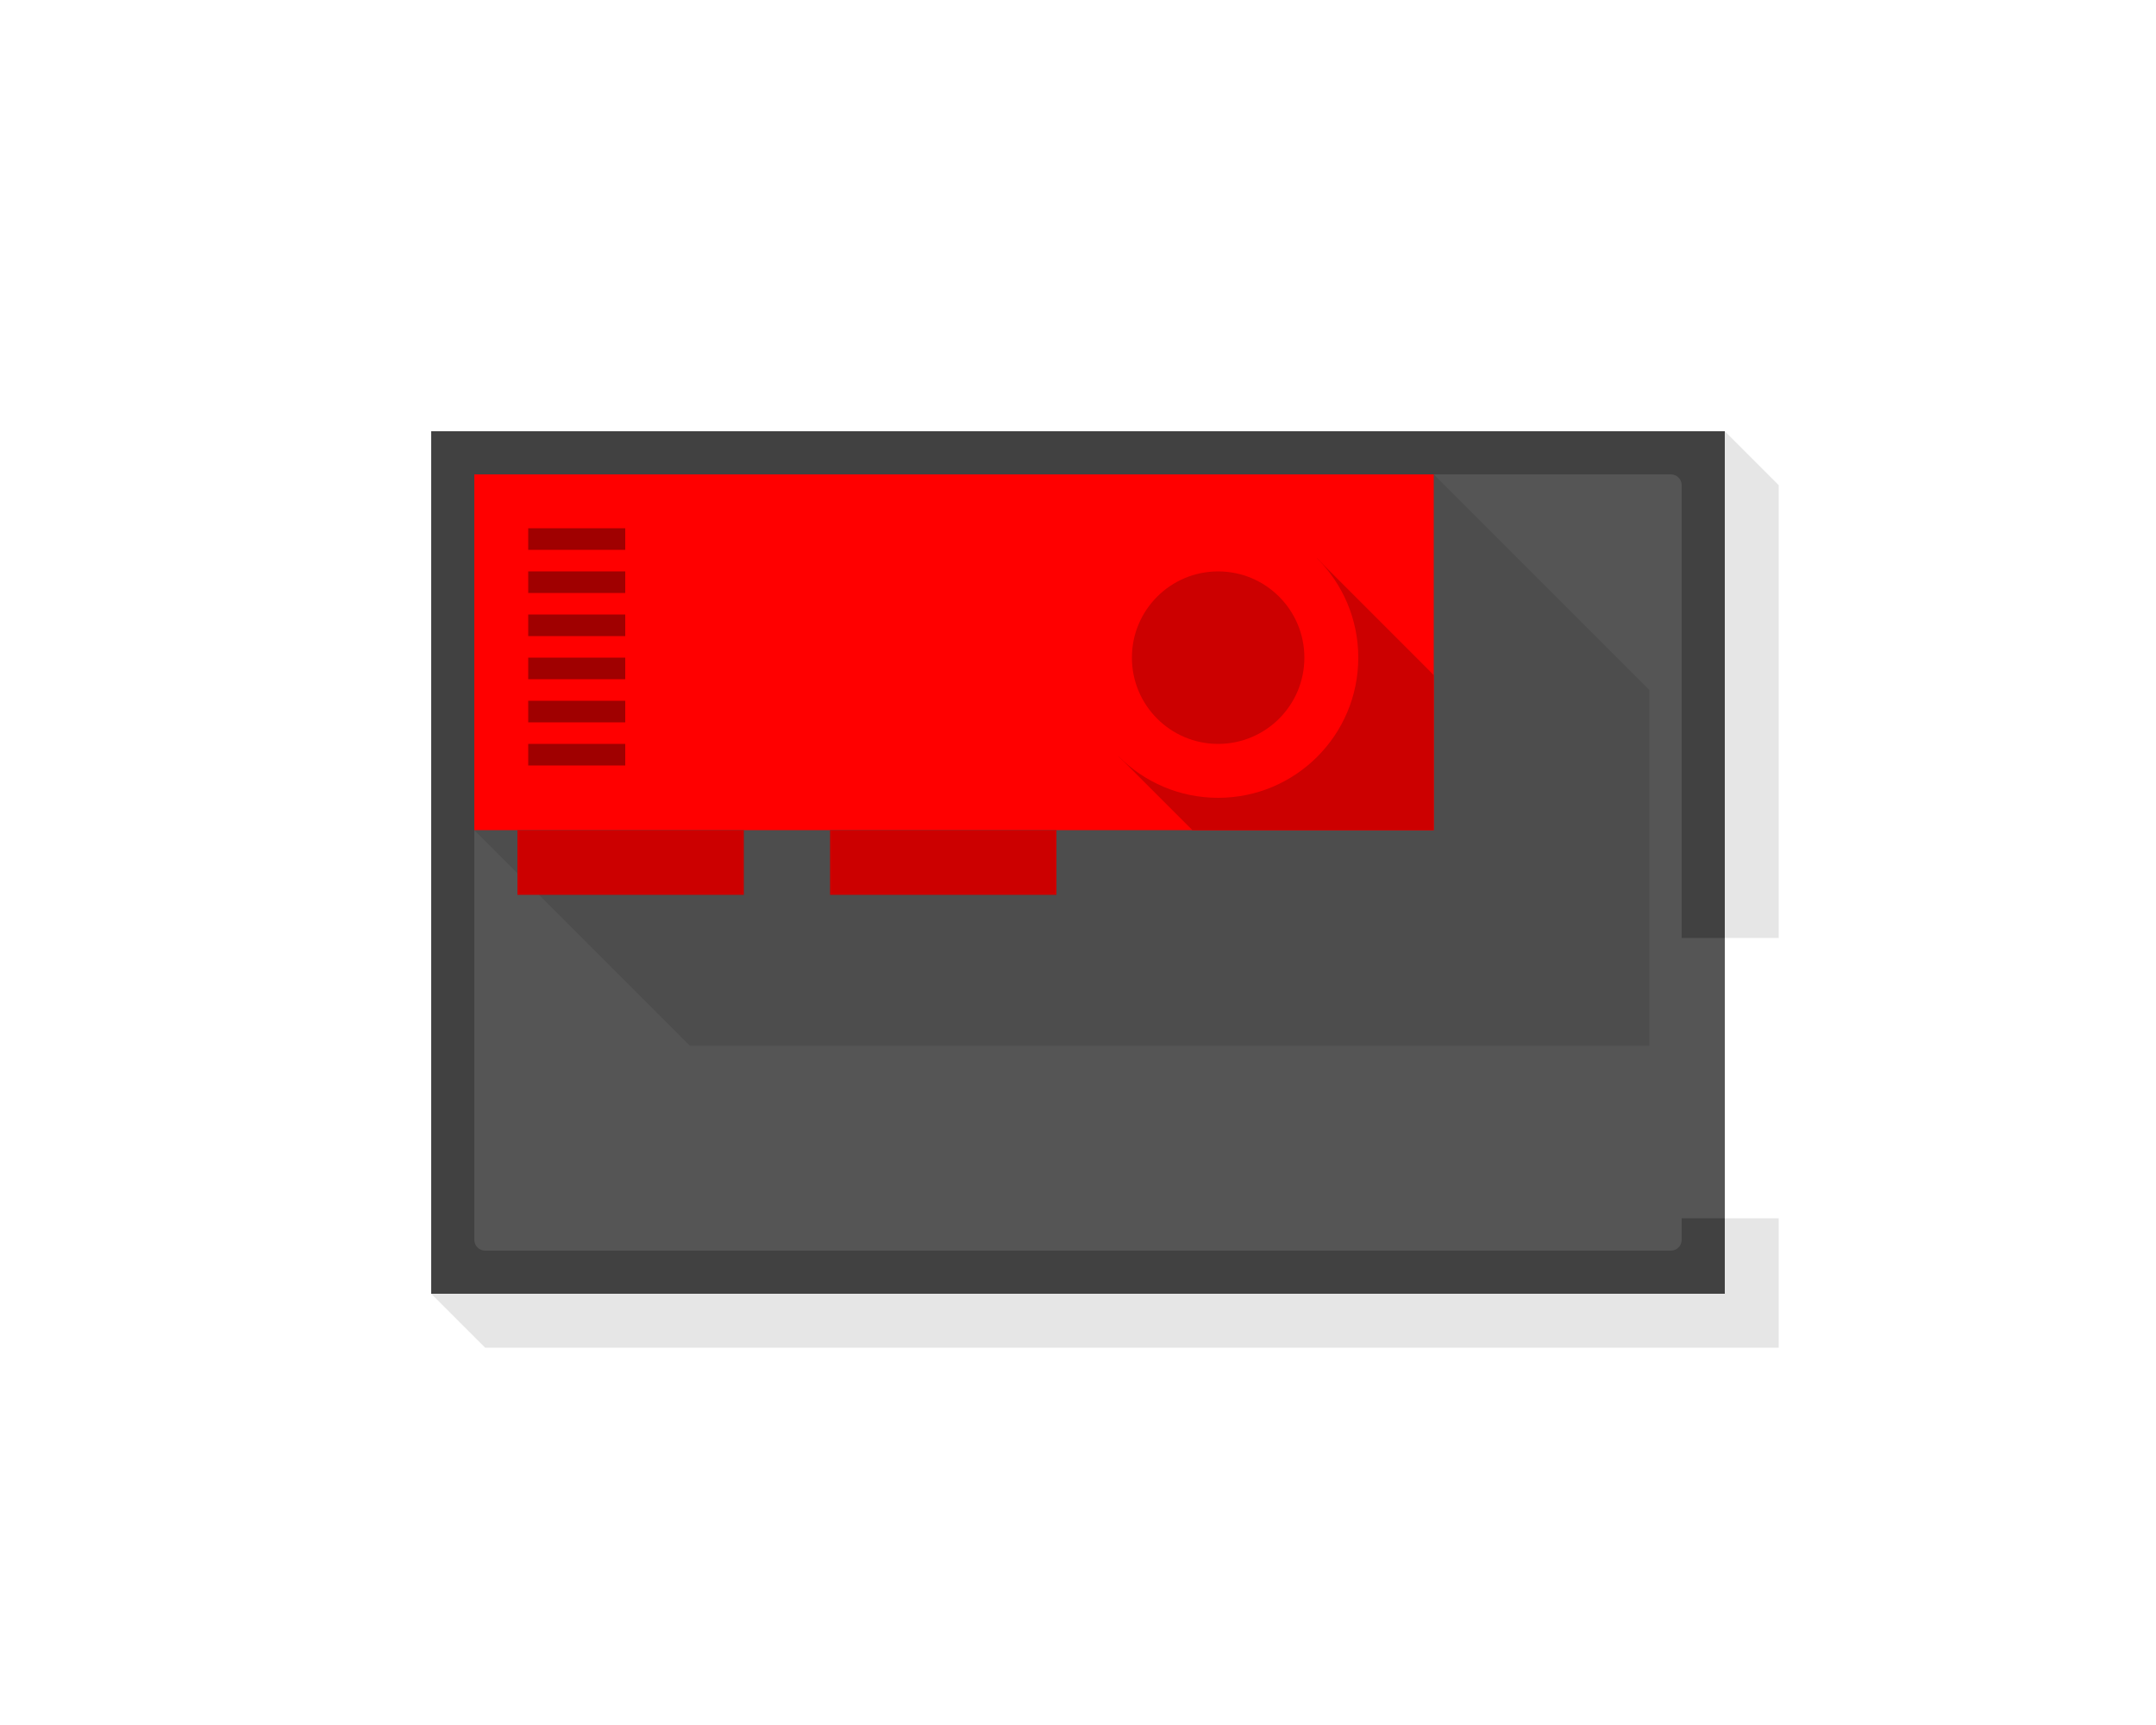
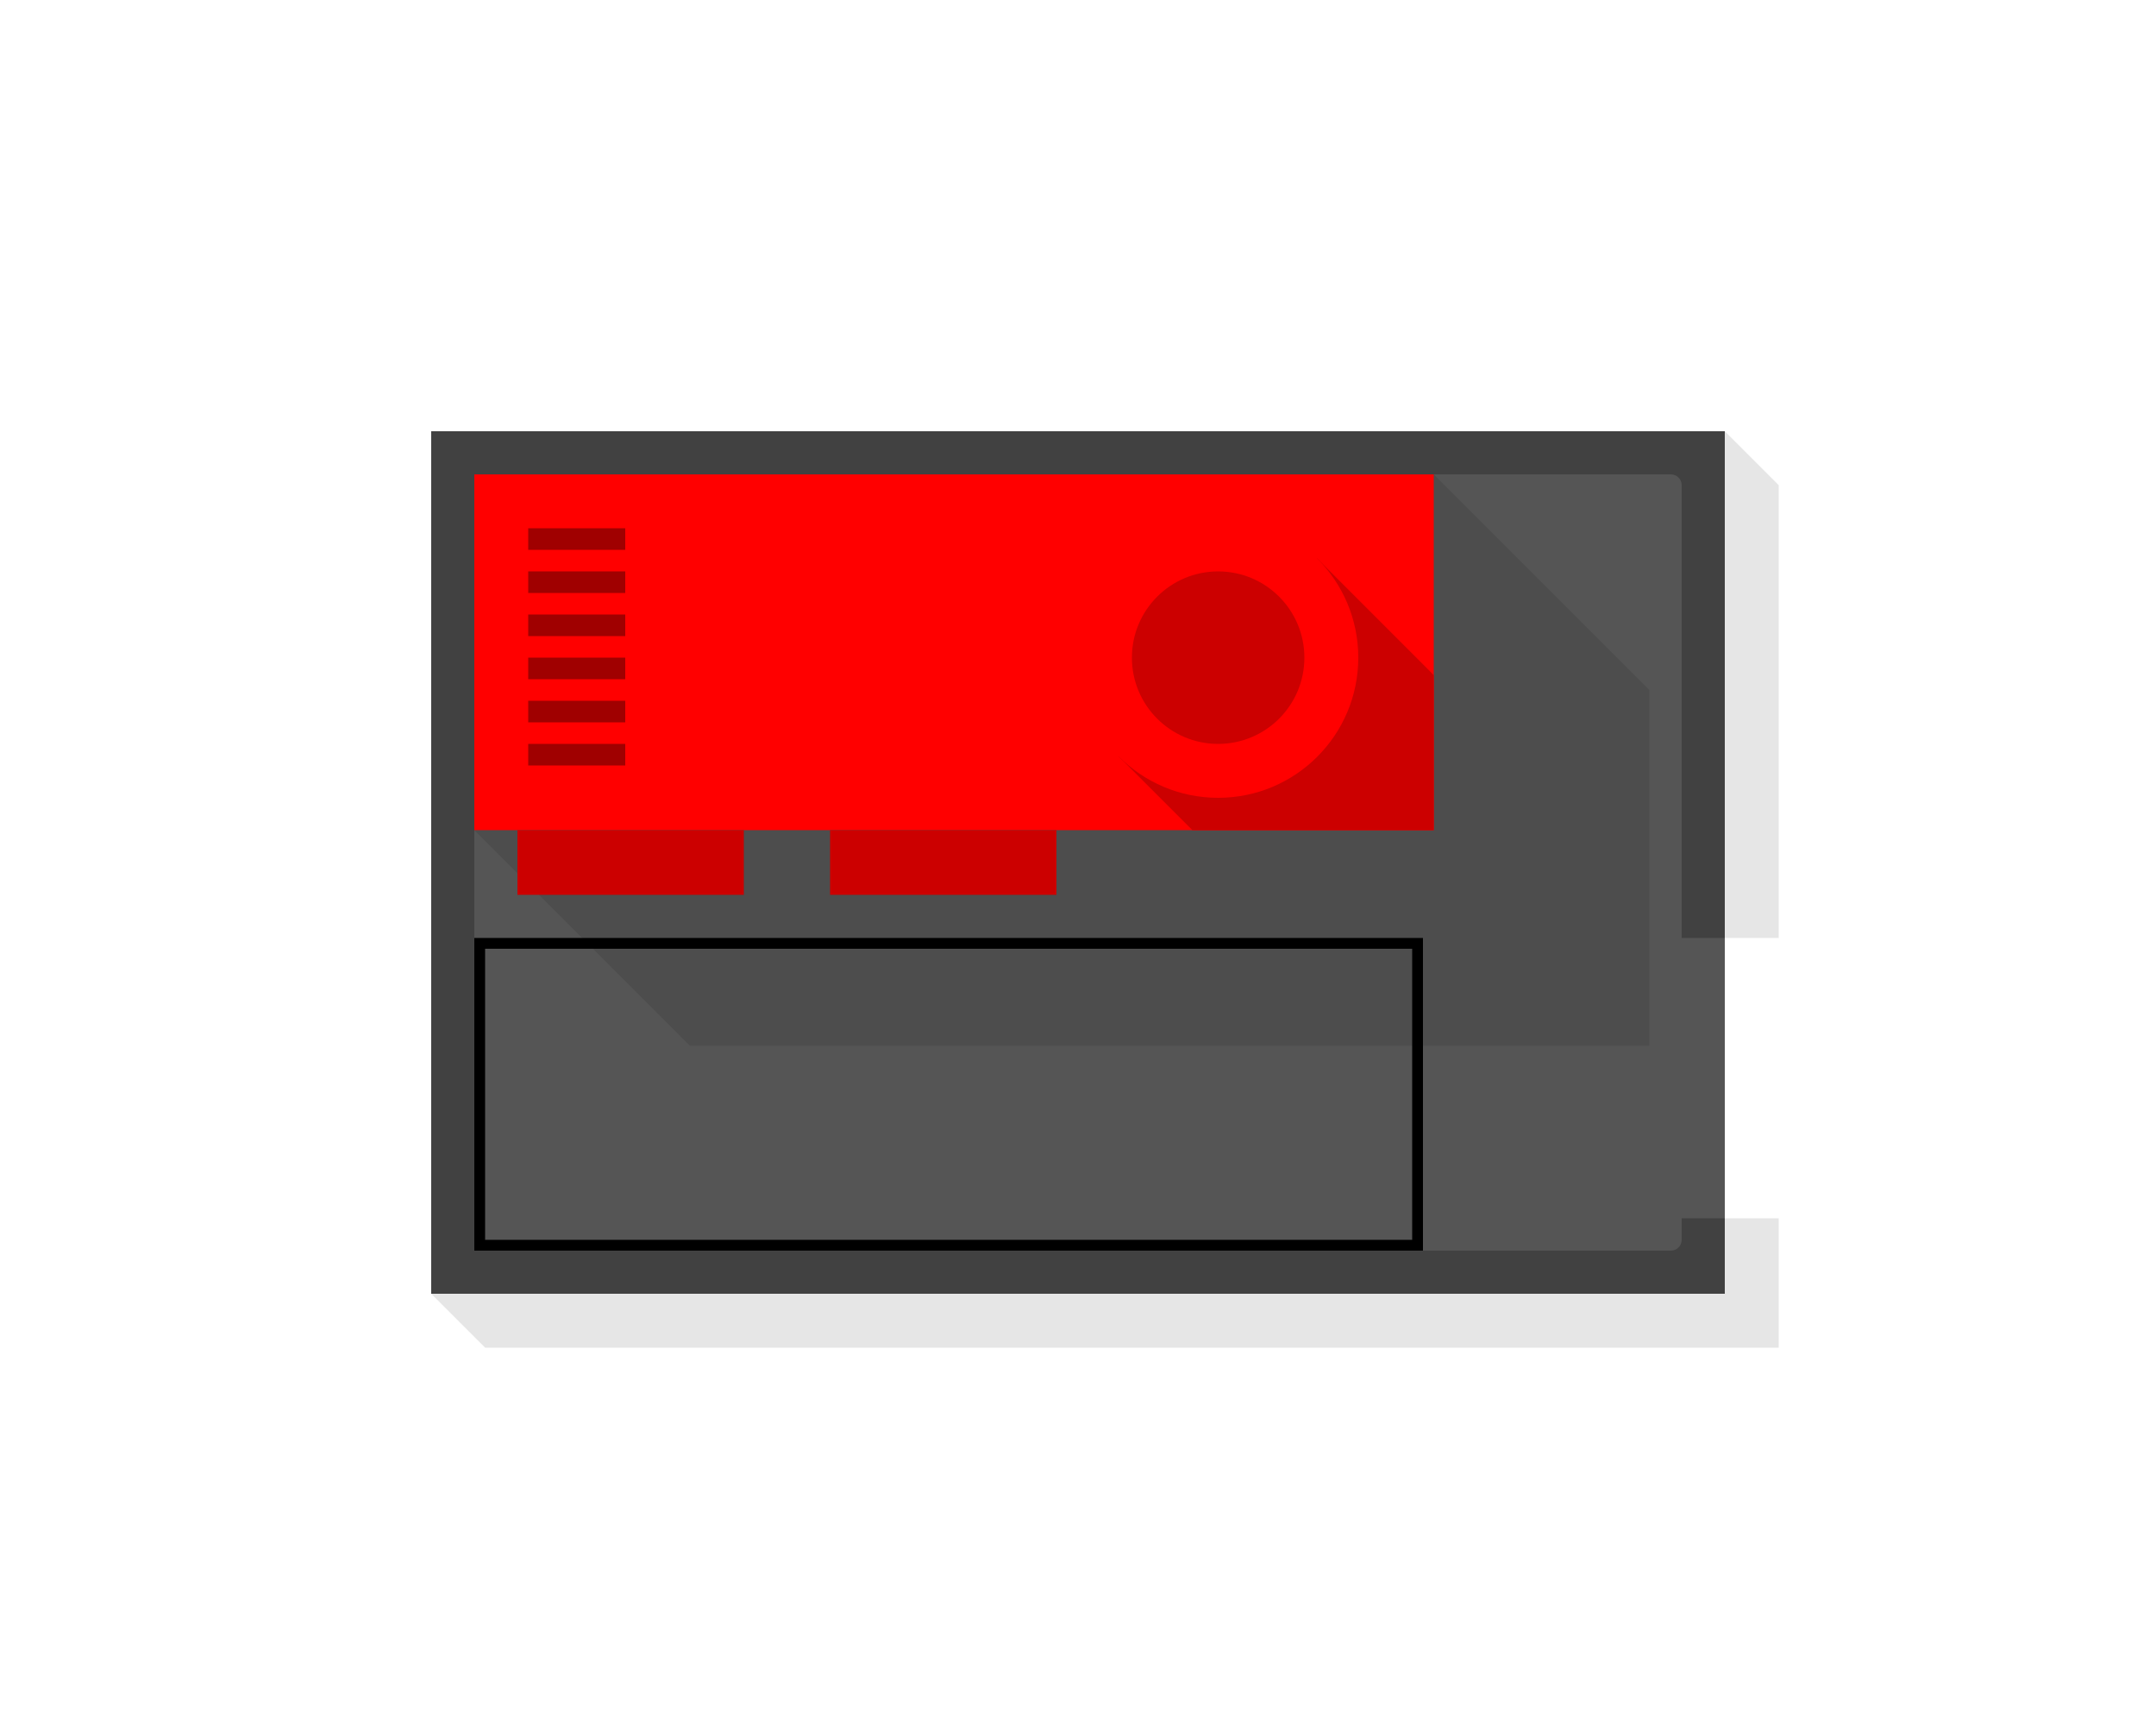
<svg xmlns="http://www.w3.org/2000/svg" width="200" height="160" viewBox="0 0 200 160" fill="none">
  <g id="Factory-Right">
    <rect id="PinPlacement" x="48.5" y="48.5" width="33" height="24" stroke="black" />
    <g id="Ground">
      <rect id="Fill" x="40" y="40" width="120" height="80" fill="#414141" />
      <rect id="Entrance" x="153" y="87" width="7" height="26" fill="#555555" />
      <rect id="Parking" x="44" y="44" width="112" height="72" rx="1" fill="#555555" />
    </g>
    <g id="Shadows">
      <path id="Shadow" d="M153 97V64L133 44H44V77L64 97H153Z" fill="black" fill-opacity="0.1" />
      <g id="Shadow_2">
        <path d="M160 113H165V125H45L40 120H160V113Z" fill="black" fill-opacity="0.1" />
        <path d="M165 45V87H160V40L165 45Z" fill="black" fill-opacity="0.1" />
      </g>
    </g>
    <g id="Building">
      <rect id="RoofMain" x="44" y="44" width="89" height="33" fill="#FF0000" />
      <path id="RoofShadow" d="M133 62.615V77H110.615L103.793 70.178L122.178 51.793L133 62.615Z" fill="#CC0000" />
      <rect id="RoofShadow_2" x="77" y="77" width="21" height="6" fill="#CC0000" />
      <rect id="RoofShadow_3" x="48" y="77" width="21" height="6" fill="#CC0000" />
      <circle id="RoofMain_2" cx="113" cy="61" r="13" fill="#FF0000" />
      <circle id="RoofShadow_4" cx="113" cy="61" r="8" fill="#CC0000" />
    </g>
    <g id="Pins">
      <rect id="Pin_1" x="49" y="69" width="9" height="2" fill="#A00000" />
      <rect id="Pin_2" x="49" y="65" width="9" height="2" fill="#A00000" />
      <rect id="Pin_3" x="49" y="61" width="9" height="2" fill="#A00000" />
      <rect id="Pin_4" x="49" y="57" width="9" height="2" fill="#A00000" />
      <rect id="Pin_5" x="49" y="53" width="9" height="2" fill="#A00000" />
      <rect id="Pin_6" x="49" y="49" width="9" height="2" fill="#A00000" />
    </g>
+     <rect id="CarsParking" x="44.5" y="87.5" width="87" height="28" stroke="black" />
  </g>
</svg>
